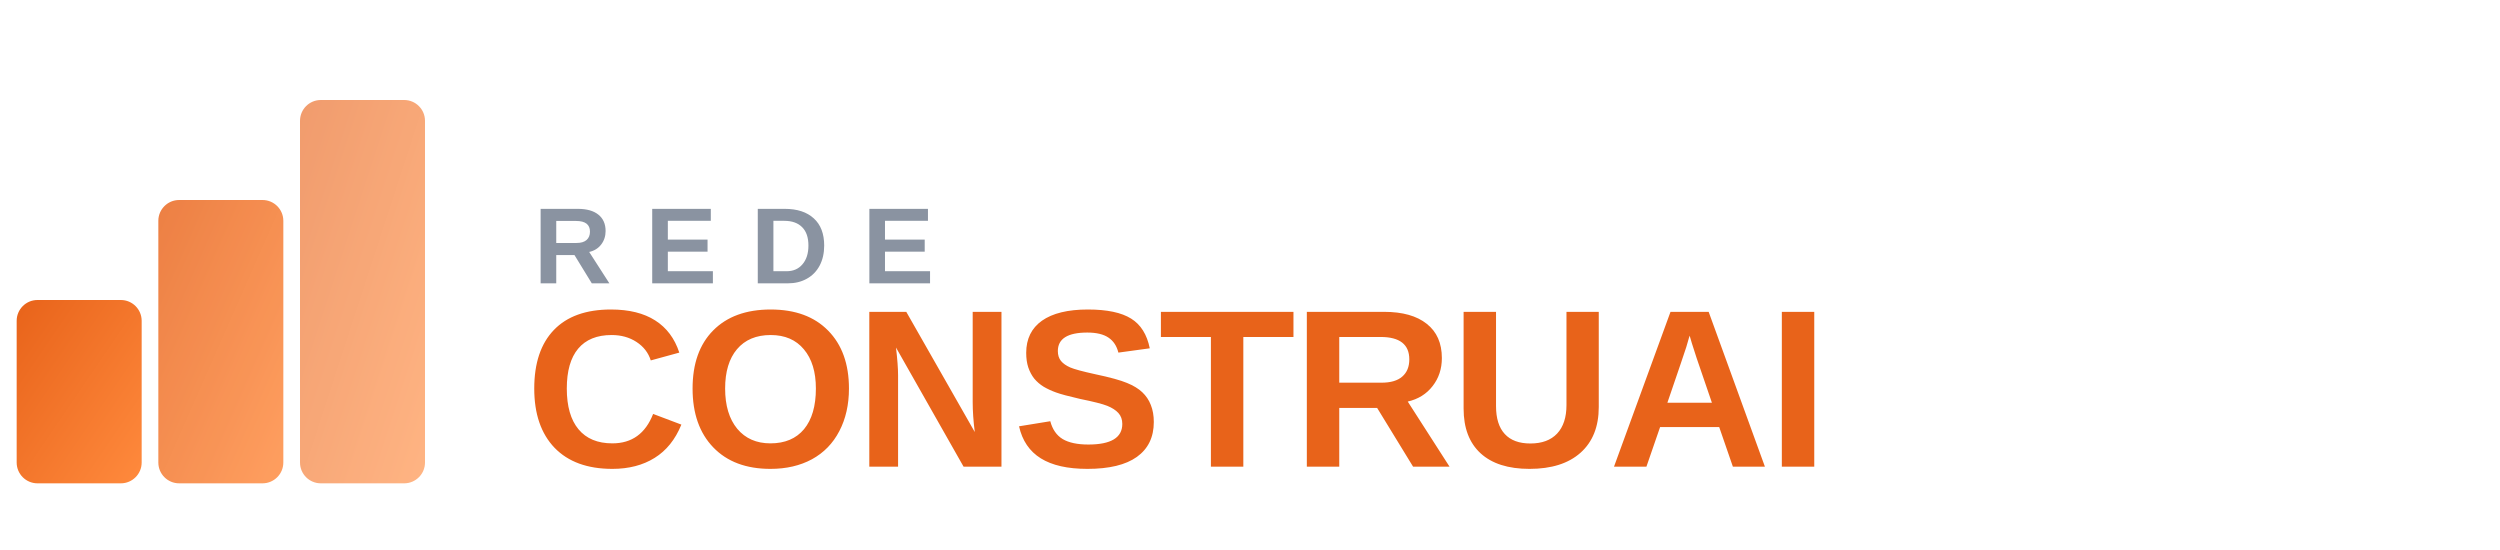
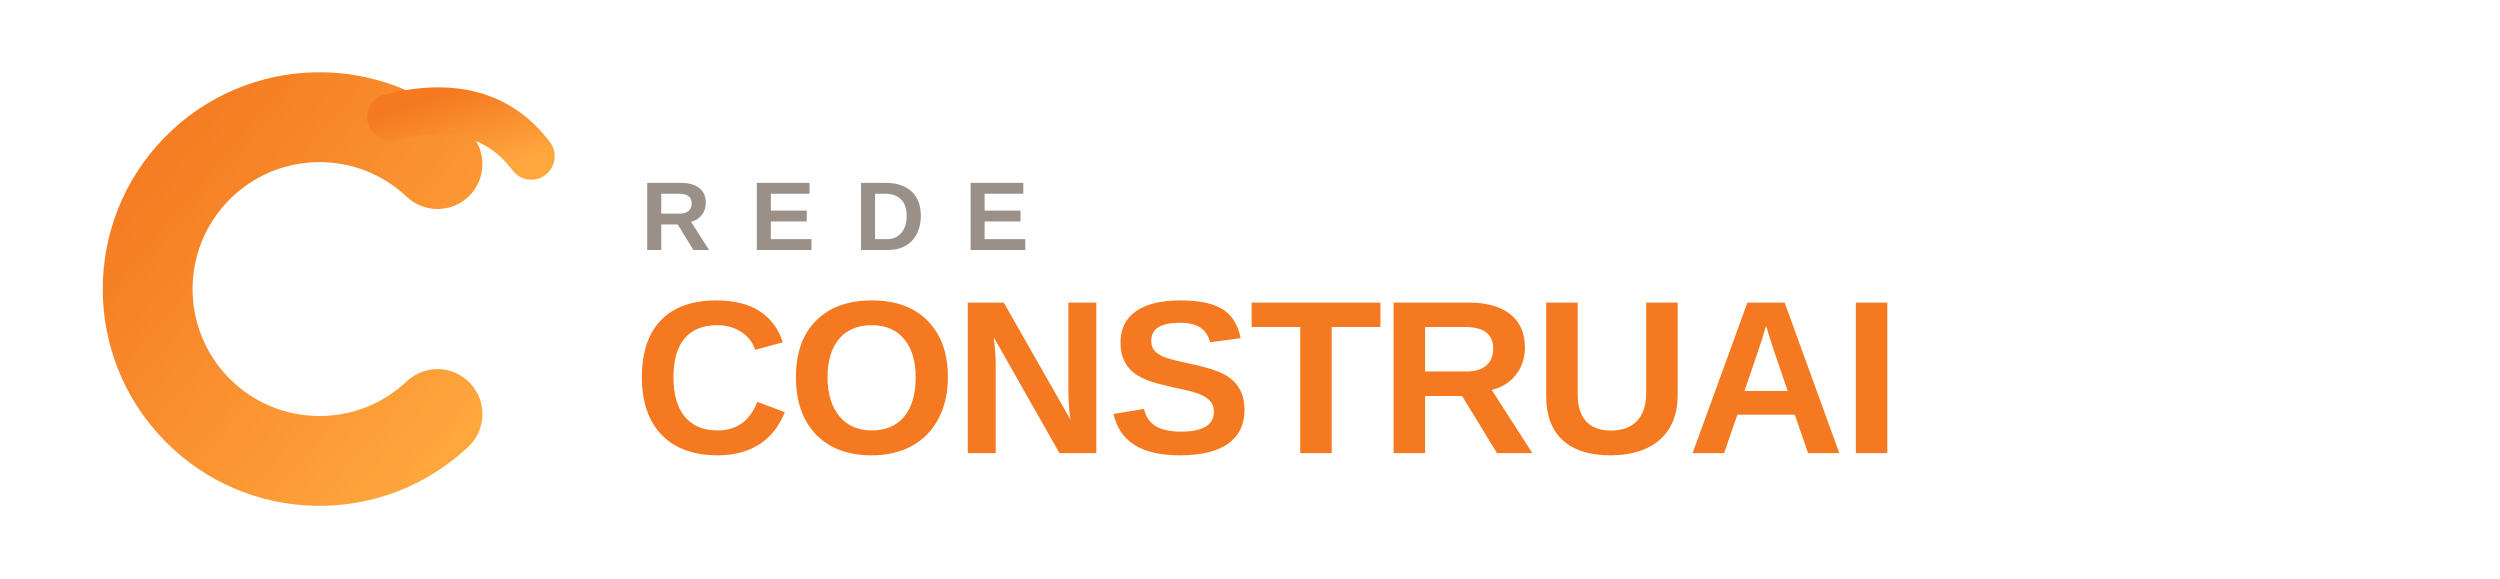
- <svg xmlns="http://www.w3.org/2000/svg" width="300" height="66" viewBox="0 0 300 66" fill="none" role="img" aria-label="Rede Construai">
+ <svg xmlns="http://www.w3.org/2000/svg" width="320" height="74" viewBox="0 0 320 74" fill="none" role="img" aria-label="Rede Construai">
  <defs>
    <linearGradient id="g" x1="0" y1="0" x2="1" y2="1">
-       <stop offset="0" stop-color="#E8631A" />
-       <stop offset="1" stop-color="#FF8A3D" />
+       <stop offset="0" stop-color="#F47920" />
+       <stop offset="1" stop-color="#FFA63D" />
    </linearGradient>
  </defs>
-   <rect x="2" y="36" width="15" height="22" rx="2.5" fill="url(#g)" />
-   <rect x="19" y="24" width="15" height="34" rx="2.5" fill="url(#g)" opacity=".82" />
-   <rect x="36" y="12" width="15" height="46" rx="2.5" fill="url(#g)" opacity=".64" />
-   <text x="64" y="34" font-family="Sora, Manrope, Arial, sans-serif" font-size="13" font-weight="700" letter-spacing="4" fill="#8A93A1">REDE</text>
-   <text x="63" y="56" font-family="Sora, Manrope, Arial, sans-serif" font-size="27" font-weight="800" letter-spacing="-0.5" fill="#E8631A">CONSTRUAI</text>
+   <path d="M 56 21 A 22 22 0 1 0 56 53" stroke="url(#g)" stroke-width="11.5" stroke-linecap="round" fill="none" />
+   <path d="M 50 15 q 12 -3 18 5" stroke="url(#g)" stroke-width="6" stroke-linecap="round" fill="none" />
+   <text x="82" y="32" font-family="Poppins, Sora, Arial, sans-serif" font-size="12.5" font-weight="700" letter-spacing="5" fill="#9A9088">REDE</text>
+   <text x="81" y="58" font-family="Poppins, Sora, Arial, sans-serif" font-size="28" font-weight="800" letter-spacing="-0.5" fill="#F47920">CONSTRUAI</text>
</svg>
